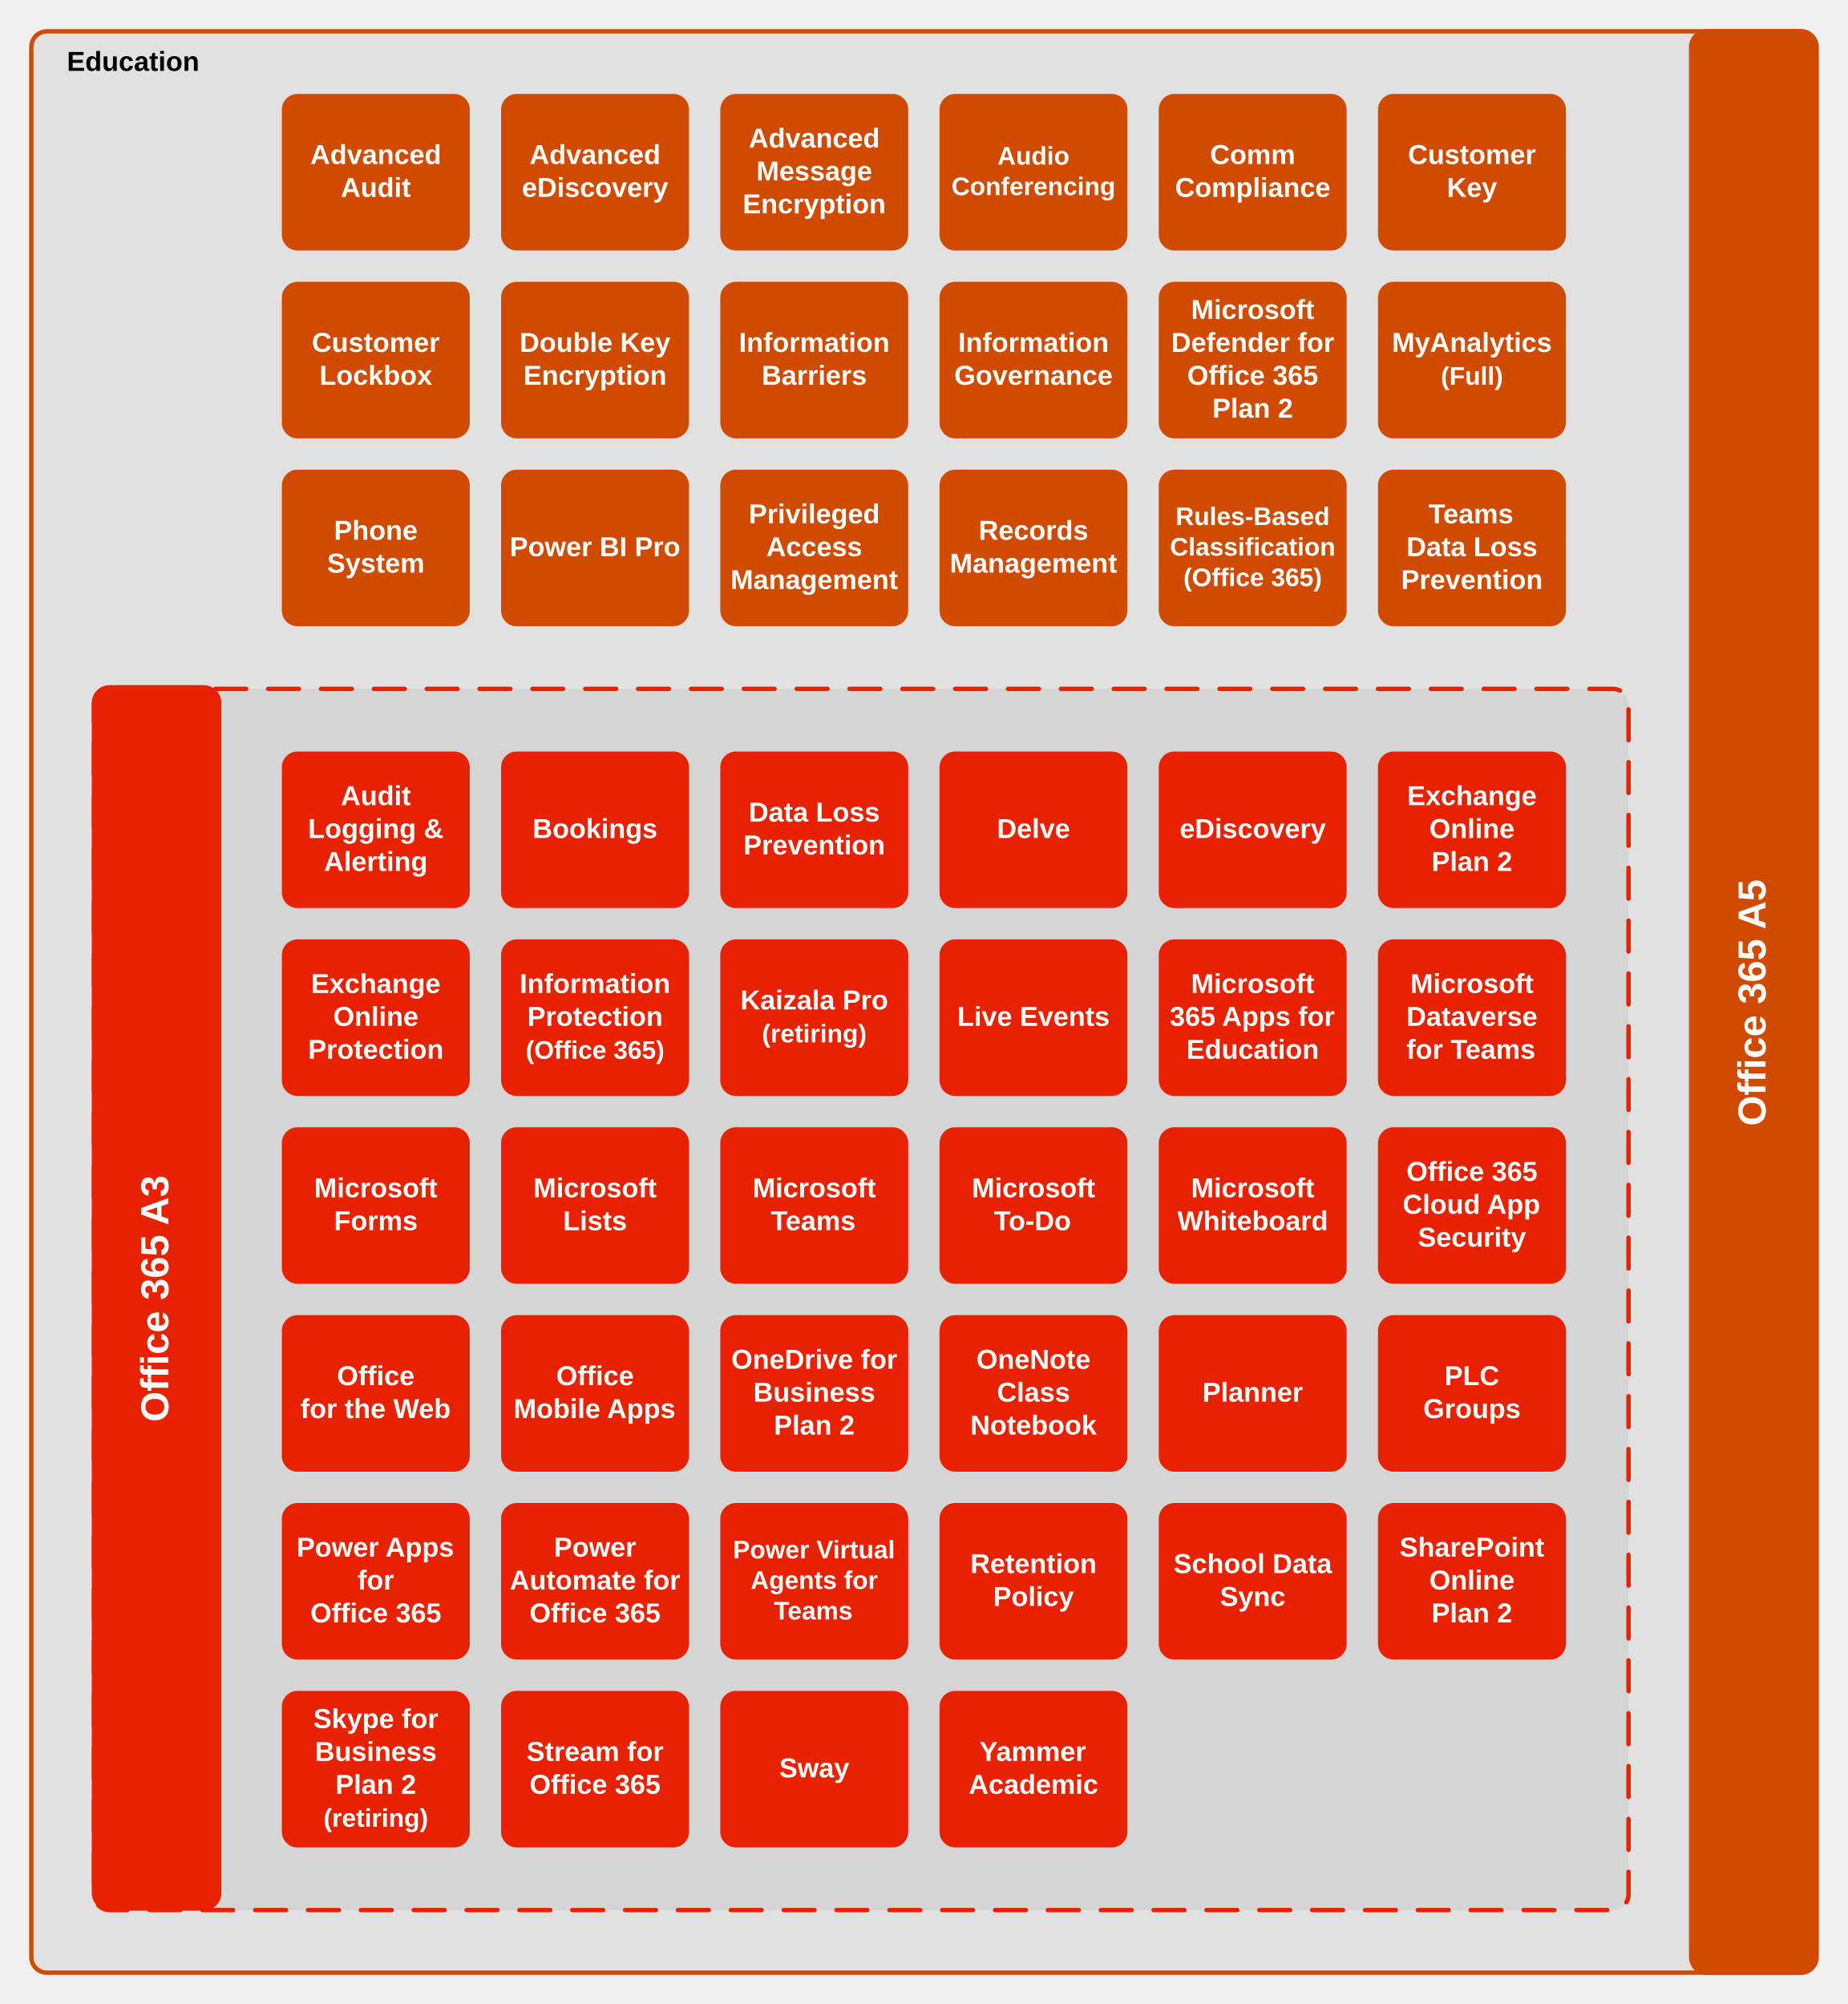
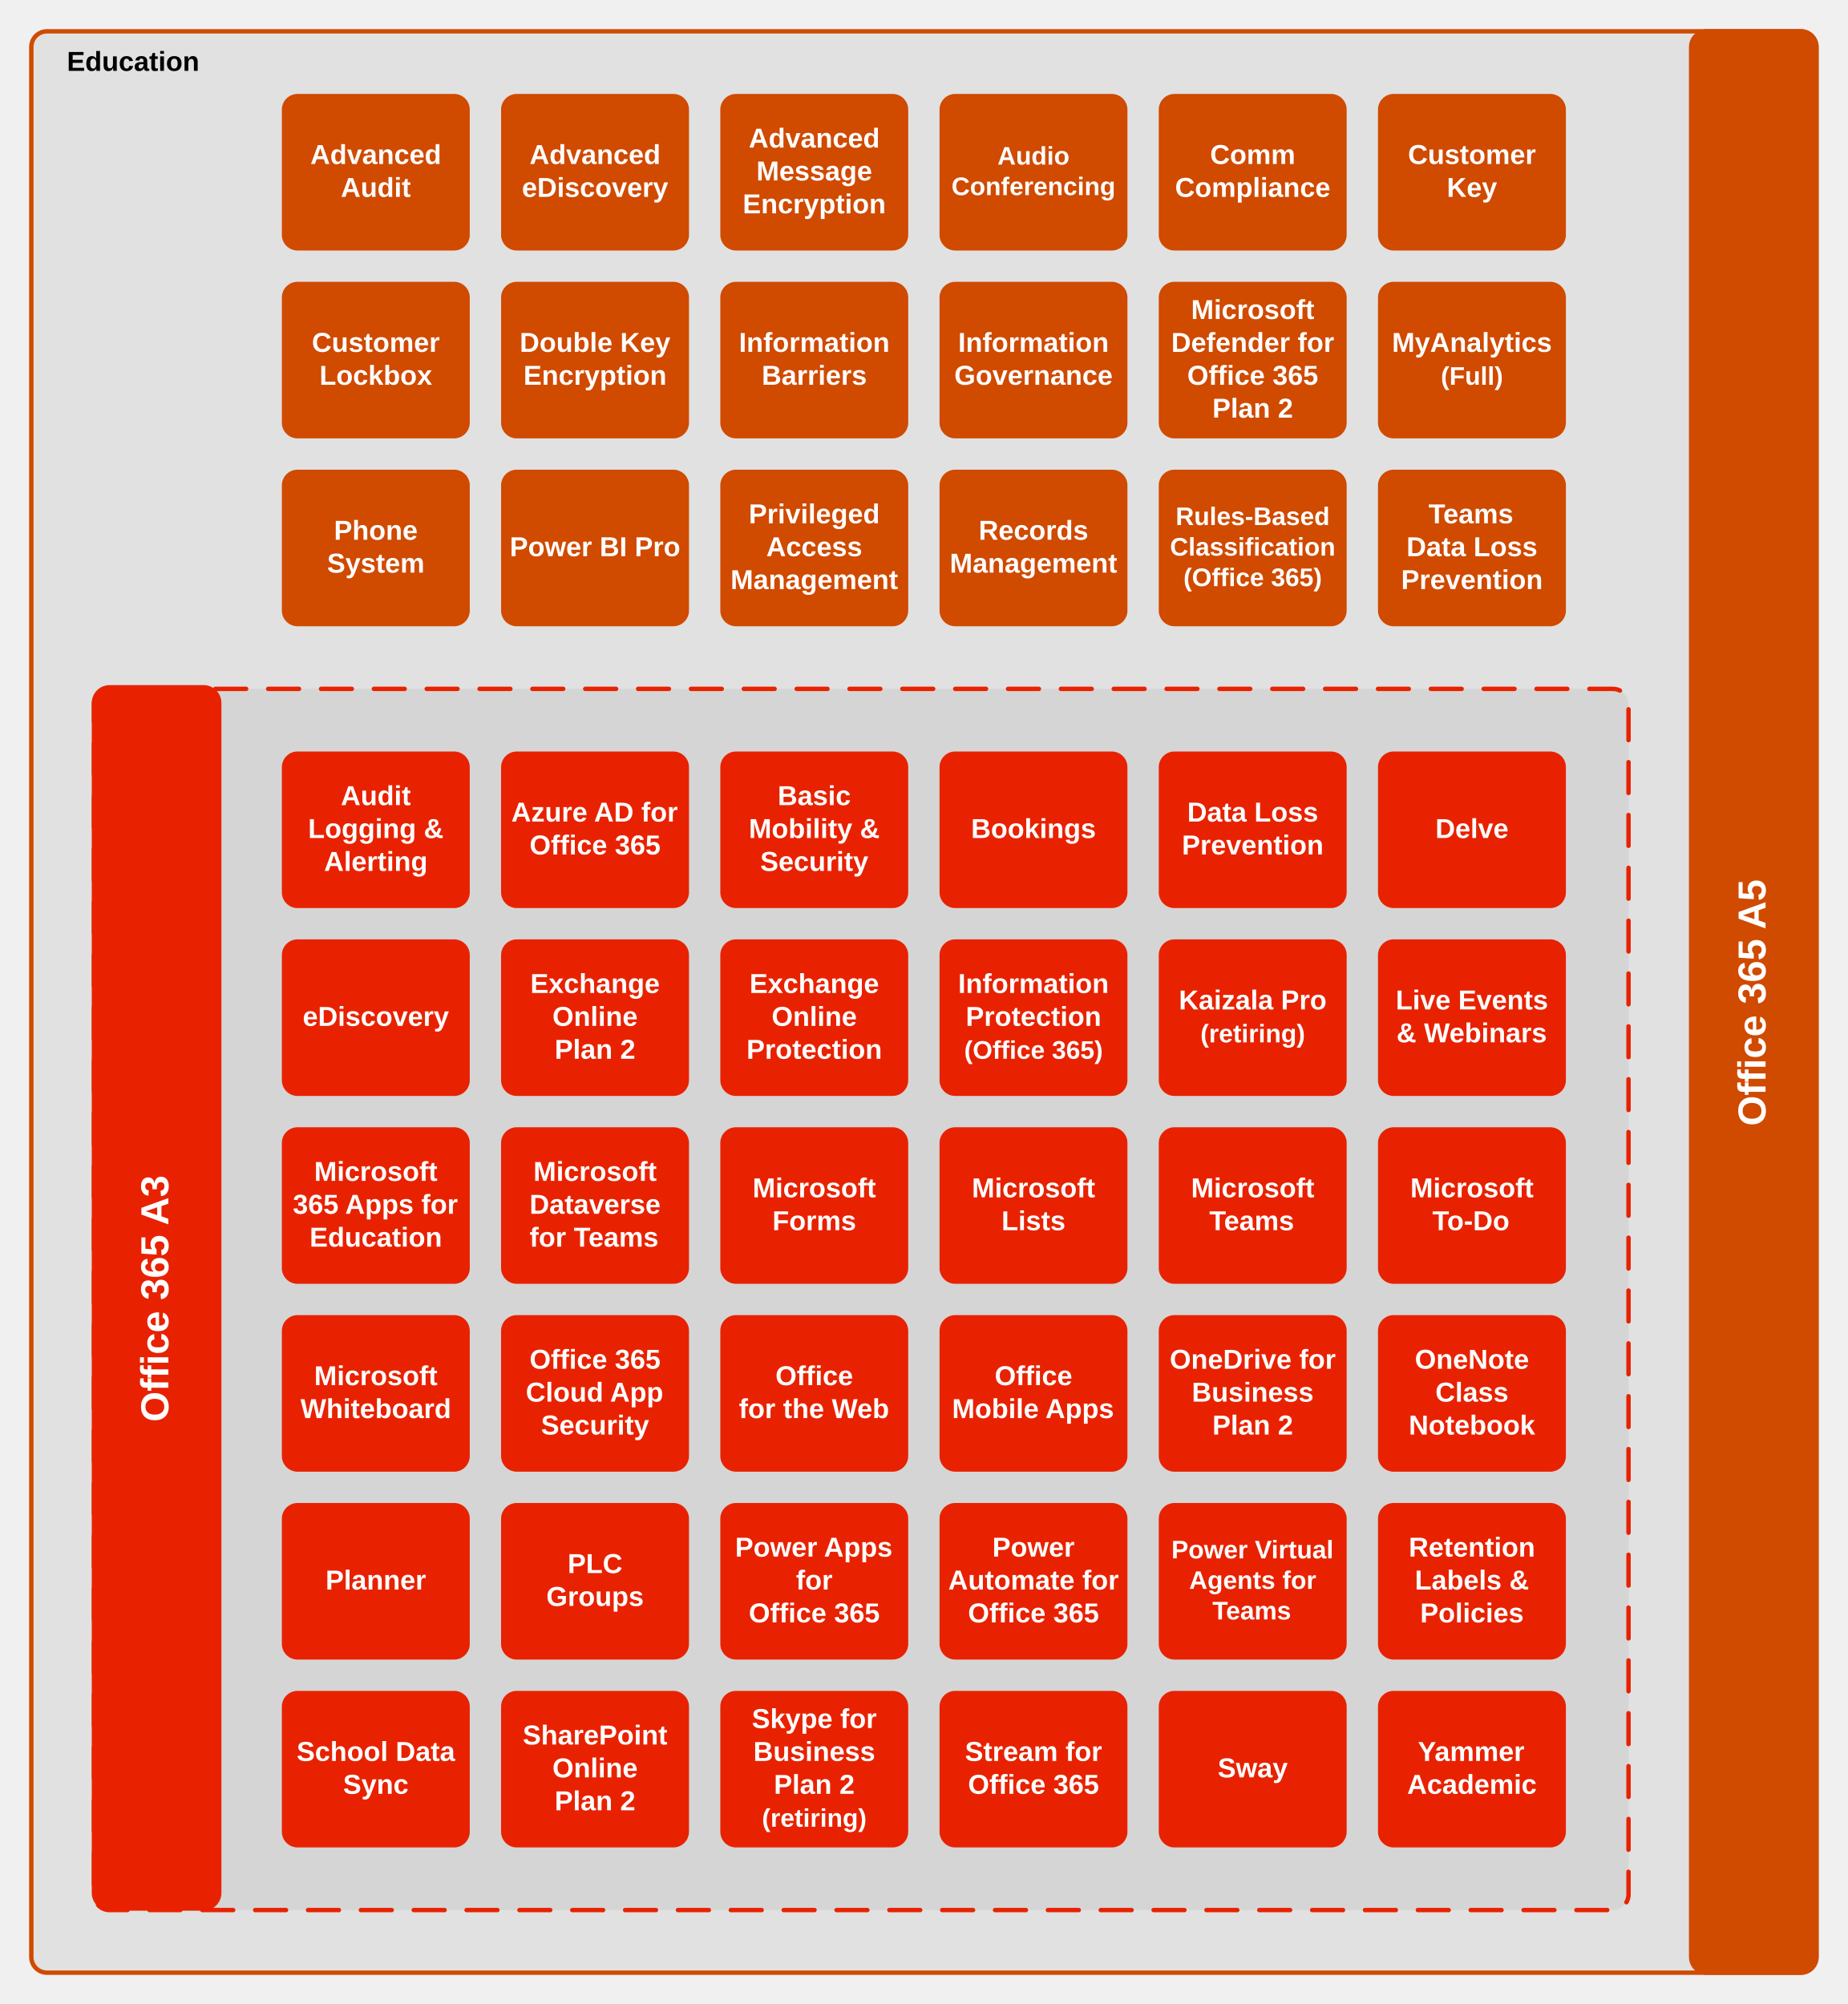
<svg xmlns="http://www.w3.org/2000/svg" width="944px" height="1024px" viewBox="0 0 944 1024" class="a">
  <style>
.b {fill:#a5a5a5;fill-opacity:0.2;stroke:#d04a00;stroke-linecap:round;stroke-linejoin:round;stroke-width:2.25}
.c {fill:#a5a5a5;fill-opacity:0.2;stroke:#e82200;stroke-dasharray:15.75,11.25;stroke-linecap:round;stroke-linejoin:round;stroke-width:2.25}
.d {fill:#d04a00;stroke:#d04a00;stroke-linecap:round;stroke-linejoin:round;stroke-width:2.25}
.e {fill:#ffffff;font-family:Arial;font-size:1.667em;font-weight:bold}
.f {fill:#e82200;stroke:#e82200;stroke-linecap:round;stroke-linejoin:round;stroke-width:2.25}
.g {fill:#d04a00;stroke:none;stroke-linecap:round;stroke-linejoin:round;stroke-width:0.24}
.h {fill:#ffffff;font-family:Arial;font-size:1.167em;font-weight:bold}
.i {font-size:1em}
.j {fill:#ffffff;font-family:Arial;font-size:1.083em;font-weight:bold}
.k {font-size:0.929em}
.l {fill:#e82200;stroke:none;stroke-linecap:round;stroke-linejoin:round;stroke-width:2.25}
.m {fill:none;stroke:none;stroke-linecap:round;stroke-linejoin:round;stroke-width:1}
.n {fill:#000000;font-family:Arial;font-size:1.167em;font-weight:bold}
.a {fill:none;fill-rule:evenodd;font-size:12px;overflow:visible;stroke-linecap:square;stroke-miterlimit:3}
</style>
  <g>
    <g transform="translate(16,-16)">
      <rect x="0" y="32" width="912" height="992" rx="8" ry="8" class="b" />
    </g>
    <g transform="translate(48,-48)">
      <rect x="0" y="400" width="784" height="624" rx="8" ry="8" class="c" />
    </g>
-     <a target="_blank" aria-label="Office 365 Enterprise" href="https://docs.microsoft.com/office365/enterprise/" rel="noopener">
+     <a target="_blank" href="https://docs.microsoft.com/office365/enterprise/" rel="noopener">
      <g transform="translate(-96,1008) rotate(-90)">
        <rect x="0" y="960" width="992" height="64" rx="8" ry="8" class="d" />
        <text x="432.64" y="998" class="e">Office 365 A5</text>
      </g>
    </a>
-     <a target="_blank" aria-label="Office 365 Enterprise" href="https://docs.microsoft.com/office365/enterprise/" rel="noopener">
+     <a target="_blank" href="https://docs.microsoft.com/office365/enterprise/" rel="noopener">
      <g transform="translate(-912,975.2) rotate(-90)">
        <rect x="0" y="960" width="624" height="64" rx="8" ry="8" class="f" />
        <text x="248.64" y="998" class="e">Office 365 A3</text>
      </g>
    </a>
-     <a target="_blank" aria-label="Phone System" href="https://docs.microsoft.com/MicrosoftTeams/what-is-phone-system-in-office-365" rel="noopener">
+     <a target="_blank" href="https://docs.microsoft.com/MicrosoftTeams/what-is-phone-system-in-office-365" rel="noopener">
      <g transform="translate(144,-704)">
        <rect x="0" y="944" width="96" height="80" rx="8" ry="8" class="g" />
        <text x="26.61" y="979.8" class="h">Phone <tspan x="23.1" dy="1.2em" class="i">System</tspan>
        </text>
      </g>
    </a>
-     <a target="_blank" aria-label="Audio Conferencing" href="https://docs.microsoft.com/microsoftteams/audio-conferencing-in-office-365" rel="noopener">
+     <a target="_blank" href="https://docs.microsoft.com/microsoftteams/audio-conferencing-in-office-365" rel="noopener">
      <g transform="translate(480,-896)">
        <rect x="0" y="944" width="96" height="80" rx="8" ry="8" class="g" />
        <text x="29.59" y="980.1" class="j">Audio <tspan x="6.11" dy="1.2em" class="i">Conferencing</tspan>
        </text>
      </g>
    </a>
-     <a target="_blank" aria-label="Power BI Pro" href="https://docs.microsoft.com/power-bi/service-get-started" rel="noopener">
+     <a target="_blank" href="https://docs.microsoft.com/power-bi/service-get-started" rel="noopener">
      <g transform="translate(256,-704)">
        <rect x="0" y="944" width="96" height="80" rx="8" ry="8" class="g" />
        <text x="4.43" y="988.2" class="h">Power BI Pro</text>
      </g>
    </a>
-     <a target="_blank" aria-label="Customer Lockbox" href="https://support.office.com/article/36f9cdd1-e64c-421b-a7e4-4a54d16440a2" rel="noopener">
+     <a target="_blank" href="https://support.office.com/article/36f9cdd1-e64c-421b-a7e4-4a54d16440a2" rel="noopener">
      <g transform="translate(144,-800)">
        <rect x="0" y="944" width="96" height="80" rx="8" ry="8" class="g" />
        <text x="15.33" y="979.8" class="h">Customer <tspan x="19.22" dy="1.2em" class="i">Lockbox</tspan>
        </text>
      </g>
    </a>
-     <a target="_blank" aria-label="Customer Key" href="https://support.office.com/article/f2cd475a-e592-46cf-80a3-1bfb0fa17697" rel="noopener">
+     <a target="_blank" href="https://support.office.com/article/f2cd475a-e592-46cf-80a3-1bfb0fa17697" rel="noopener">
      <g transform="translate(704,-896)">
        <rect x="0" y="944" width="96" height="80" rx="8" ry="8" class="g" />
        <text x="15.33" y="979.8" class="h">Customer <tspan x="35.16" dy="1.2em" class="i">Key</tspan>
        </text>
      </g>
    </a>
-     <a target="_blank" aria-label="Advanced eDiscovery" href="https://docs.microsoft.com/microsoft-365/compliance/manage-legal-investigations" rel="noopener">
+     <a target="_blank" href="https://docs.microsoft.com/microsoft-365/compliance/manage-legal-investigations" rel="noopener">
      <g transform="translate(256,-896)">
        <rect x="0" y="944" width="96" height="80" rx="8" ry="8" class="g" />
        <text x="14.55" y="979.8" class="h">Advanced <tspan x="10.64" dy="1.2em" class="i">eDiscovery</tspan>
        </text>
      </g>
    </a>
-     <a target="_blank" aria-label="Office 365 Privileged Access Management" href="https://docs.microsoft.com/microsoft-365/compliance/privileged-access-management-solution-overview" rel="noopener">
+     <a target="_blank" href="https://docs.microsoft.com/microsoft-365/compliance/privileged-access-management-solution-overview" rel="noopener">
      <g transform="translate(368,-704)">
        <rect x="0" y="944" width="96" height="80" rx="8" ry="8" class="g" />
        <text x="14.54" y="971.4" class="h">Privileged <tspan x="23.48" dy="1.2em" class="i">Access </tspan>
          <tspan x="5.21" dy="1.2em" class="i">Management</tspan>
        </text>
      </g>
    </a>
-     <a target="_blank" aria-label="Teams DLP" href="https://docs.microsoft.com/office365/securitycompliance/data-loss-prevention-policies#policy-evaluation-in-microsoft-teams" rel="noopener">
+     <a target="_blank" href="https://docs.microsoft.com/office365/securitycompliance/data-loss-prevention-policies#policy-evaluation-in-microsoft-teams" rel="noopener">
      <g transform="translate(704,-704)">
        <rect x="0" y="944" width="96" height="80" rx="8" ry="8" class="g" />
        <text x="25.82" y="971.4" class="h">Teams<tspan x="14.55" dy="1.2em" class="i">Data Loss </tspan>
          <tspan x="11.82" dy="1.2em" class="i">Prevention</tspan>
        </text>
      </g>
    </a>
-     <a target="_blank" aria-label="Advanced Message Encryption" href="https://docs.microsoft.com/microsoft-365/compliance/ome-advanced-message-encryption" rel="noopener">
+     <a target="_blank" href="https://docs.microsoft.com/microsoft-365/compliance/ome-advanced-message-encryption" rel="noopener">
      <g transform="translate(368,-896)">
        <rect x="0" y="944" width="96" height="80" rx="8" ry="8" class="g" />
        <text x="14.55" y="971.4" class="h">Advanced <tspan x="18.43" dy="1.2em" class="i">Message </tspan>
          <tspan x="11.44" dy="1.2em" class="i">Encryption</tspan>
        </text>
      </g>
    </a>
-     <a target="_blank" aria-label="Information Barriers" href="https://docs.microsoft.com/microsoft-365/compliance/information-barriers" rel="noopener">
+     <a target="_blank" href="https://docs.microsoft.com/microsoft-365/compliance/information-barriers" rel="noopener">
      <g transform="translate(368,-800)">
        <rect x="0" y="944" width="96" height="80" rx="8" ry="8" class="g" />
        <text x="9.5" y="979.8" class="h">Information <tspan x="21.15" dy="1.2em" class="i">Barriers</tspan>
        </text>
      </g>
    </a>
-     <a target="_blank" aria-label="MyAnalytics (Full)" href="https://docs.microsoft.com/office365/servicedescriptions/mya-service-description" rel="noopener">
+     <a target="_blank" href="https://docs.microsoft.com/office365/servicedescriptions/mya-service-description" rel="noopener">
      <g transform="translate(704,-800)">
        <rect x="0" y="944" width="96" height="80" rx="8" ry="8" class="g" />
        <text x="7.15" y="979.8" class="h">MyAnalytics <tspan x="32.12" dy="1.292em" class="k">(Full)</tspan>
        </text>
      </g>
    </a>
-     <a target="_blank" aria-label="Communication Compliance" href="https://docs.microsoft.com/microsoft-365/compliance/communication-compliance" rel="noopener">
+     <a target="_blank" href="https://docs.microsoft.com/microsoft-365/compliance/communication-compliance" rel="noopener">
      <g transform="translate(592,-896)">
        <rect x="0" y="944" width="96" height="80" rx="8" ry="8" class="g" />
        <text x="26.22" y="979.8" class="h">Comm <tspan x="8.32" dy="1.2em" class="i">Compliance</tspan>
        </text>
      </g>
    </a>
-     <a target="_blank" aria-label="Information Governance" href="https://docs.microsoft.com/microsoft-365/compliance/manage-information-governance" rel="noopener">
+     <a target="_blank" href="https://docs.microsoft.com/microsoft-365/compliance/manage-information-governance" rel="noopener">
      <g transform="translate(480,-800)">
        <rect x="0" y="944" width="96" height="80" rx="8" ry="8" class="g" />
        <text x="9.5" y="979.8" class="h">Information <tspan x="7.54" dy="1.2em" class="i">Governance</tspan>
        </text>
      </g>
    </a>
-     <a target="_blank" aria-label="Records Management" href="https://docs.microsoft.com/microsoft-365/compliance/records-management" rel="noopener">
+     <a target="_blank" href="https://docs.microsoft.com/microsoft-365/compliance/records-management" rel="noopener">
      <g transform="translate(480,-704)">
        <rect x="0" y="944" width="96" height="80" rx="8" ry="8" class="g" />
        <text x="19.99" y="979.8" class="h">Records <tspan x="5.21" dy="1.2em" class="i">Management</tspan>
        </text>
      </g>
    </a>
-     <a target="_blank" aria-label="Advanced Audit" href="https://docs.microsoft.com/microsoft-365/compliance/advanced-audit" rel="noopener">
+     <a target="_blank" href="https://docs.microsoft.com/microsoft-365/compliance/advanced-audit" rel="noopener">
      <g transform="translate(144,-896)">
        <rect x="0" y="944" width="96" height="80" rx="8" ry="8" class="g" />
        <text x="14.55" y="979.8" class="h">Advanced <tspan x="30.12" dy="1.2em" class="i">Audit</tspan>
        </text>
      </g>
    </a>
-     <a target="_blank" aria-label="Double Key Encryption" href="https://docs.microsoft.com/microsoft-365/compliance/double-key-encryption" rel="noopener">
+     <a target="_blank" href="https://docs.microsoft.com/microsoft-365/compliance/double-key-encryption" rel="noopener">
      <g transform="translate(256,-800)">
        <rect x="0" y="944" width="96" height="80" rx="8" ry="8" class="g" />
        <text x="9.49" y="979.8" class="h">Double Key <tspan x="11.44" dy="1.2em" class="i">Encryption</tspan>
        </text>
      </g>
    </a>
-     <a target="_blank" aria-label="Microsoft Defender for Office 365 Plan 2" href="https://docs.microsoft.com/office365/servicedescriptions/office-365-advanced-threat-protection-service-description#feature-availability-across-advanced-threat-protection-atp-plans" rel="noopener">
+     <a target="_blank" href="https://docs.microsoft.com/office365/servicedescriptions/office-365-advanced-threat-protection-service-description#feature-availability-across-advanced-threat-protection-atp-plans" rel="noopener">
      <g transform="translate(592,-800)">
        <rect x="0" y="944" width="96" height="80" rx="8" ry="8" class="g" />
        <text x="16.5" y="963" class="h">Microsoft <tspan x="6.38" dy="1.2em" class="i">Defender for </tspan>
          <tspan x="14.54" dy="1.2em" class="i">Office 365 </tspan>
          <tspan x="27.38" dy="1.2em" class="i">Plan 2</tspan>
        </text>
      </g>
    </a>
-     <a target="_blank" aria-label="Exchange Online" href="https://docs.microsoft.com/office365/servicedescriptions/exchange-online-service-description/exchange-online-service-description#feature-availability-across-exchange-online-standalone-plans" rel="noopener">
-       <g transform="translate(704,-560)">
+     <a target="_blank" href="https://docs.microsoft.com/office365/servicedescriptions/exchange-online-service-description/exchange-online-service-description#feature-availability-across-exchange-online-standalone-plans" rel="noopener">
+       <g transform="translate(256,-464)">
        <rect x="0" y="944" width="96" height="80" rx="8" ry="8" class="l" />
        <text x="14.93" y="971.4" class="h">Exchange <tspan x="26.22" dy="1.2em" class="i">Online </tspan>
          <tspan x="27.38" dy="1.2em" class="i">Plan 2</tspan>
        </text>
      </g>
    </a>
-     <a target="_blank" aria-label="Office 365 Cloud App Security" href="https://docs.microsoft.com/cloud-app-security/editions-cloud-app-security-o365" rel="noopener">
-       <g transform="translate(704,-368)">
+     <a target="_blank" href="https://docs.microsoft.com/cloud-app-security/editions-cloud-app-security-o365" rel="noopener">
+       <g transform="translate(256,-272)">
        <rect x="0" y="944" width="96" height="80" rx="8" ry="8" class="l" />
        <text x="14.54" y="971.4" class="h">Office 365 <tspan x="12.62" dy="1.2em" class="i">Cloud App </tspan>
          <tspan x="20.38" dy="1.2em" class="i">Security</tspan>
        </text>
      </g>
    </a>
-     <a target="_blank" aria-label="Bookings" href="https://products.office.com/business/scheduling-and-booking-app" rel="noopener">
-       <g transform="translate(256,-560)">
+     <a target="_blank" href="https://docs.microsoft.com/microsoft-365/bookings/bookings-overview" rel="noopener">
+       <g transform="translate(480,-560)">
        <rect x="0" y="944" width="96" height="80" rx="8" ry="8" class="l" />
        <text x="16.11" y="988.2" class="h">Bookings</text>
      </g>
    </a>
-     <a target="_blank" aria-label="Live Events" href="https://docs.microsoft.com/stream/live-event-m365" rel="noopener">
-       <g transform="translate(480,-464)">
-         <rect x="0" y="944" width="96" height="80" rx="8" ry="8" class="l" />
-         <text x="9.09" y="988.2" class="h">Live Events</text>
-       </g>
-     </a>
-     <a target="_blank" aria-label="Microsoft 365 Apps for Education" href="https://www.microsoft.com/microsoft-365/business/microsoft-365-apps-for-enterprise-product" rel="noopener">
-       <g transform="translate(592,-464)">
+     <a target="_blank" href="https://docs.microsoft.com/microsoftteams/teams-live-events/what-are-teams-live-events" rel="noopener">
+       <g transform="translate(704,-464)">
+         <rect x="0" y="944" width="96" height="80" rx="8" ry="8" class="l" />
+         <text x="9.09" y="979.8" class="h">Live Events <tspan x="9.49" dy="1.2em" class="i">&amp; Webinars</tspan>
+         </text>
+       </g>
+     </a>
+     <a target="_blank" href="https://www.microsoft.com/microsoft-365/business/microsoft-365-apps-for-enterprise-product" rel="noopener">
+       <g transform="translate(144,-368)">
        <rect x="0" y="944" width="96" height="80" rx="8" ry="8" class="l" />
        <text x="16.5" y="971.4" class="h">Microsoft <tspan x="5.6" dy="1.2em" class="i">365 Apps for </tspan>
          <tspan x="14.17" dy="1.2em" class="i">Education</tspan>
        </text>
      </g>
    </a>
-     <a target="_blank" aria-label="Microsoft Dataverse for Teams" href="https://docs.microsoft.com/powerapps/teams/overview-data-platform" rel="noopener">
-       <g transform="translate(704,-464)">
+     <a target="_blank" href="https://docs.microsoft.com/powerapps/teams/overview-data-platform" rel="noopener">
+       <g transform="translate(256,-368)">
        <rect x="0" y="944" width="96" height="80" rx="8" ry="8" class="l" />
        <text x="16.5" y="971.4" class="h">Microsoft <tspan x="14.53" dy="1.2em" class="i">Dataverse </tspan>
          <tspan x="14.55" dy="1.2em" class="i">for Teams</tspan>
        </text>
      </g>
    </a>
-     <a target="_blank" aria-label="SharePoint Online" href="https://docs.microsoft.com/sharepoint/introduction" rel="noopener">
-       <g transform="translate(704,-176)">
+     <a target="_blank" href="https://docs.microsoft.com/sharepoint/introduction" rel="noopener">
+       <g transform="translate(256,-80)">
        <rect x="0" y="944" width="96" height="80" rx="8" ry="8" class="l" />
        <text x="11.05" y="971.4" class="h">SharePoint <tspan x="26.22" dy="1.2em" class="i">Online </tspan>
          <tspan x="27.38" dy="1.2em" class="i">Plan 2</tspan>
        </text>
      </g>
    </a>
-     <a target="_blank" aria-label="Yammer" href="https://products.office.com/yammer/yammer-overview" rel="noopener">
-       <g transform="translate(480,-80)">
+     <a target="_blank" href="https://products.office.com/yammer/yammer-overview" rel="noopener">
+       <g transform="translate(704,-80)">
        <rect x="0" y="944" width="96" height="80" rx="8" ry="8" class="l" />
        <text x="20.37" y="979.8" class="h">Yammer <tspan x="14.93" dy="1.2em" class="i">Academic</tspan>
        </text>
      </g>
    </a>
-     <a target="_blank" aria-label="Sway" href="https://support.office.com/sway" rel="noopener">
-       <g transform="translate(368,-80)">
+     <a target="_blank" href="https://support.office.com/sway" rel="noopener">
+       <g transform="translate(592,-80)">
        <rect x="0" y="944" width="96" height="80" rx="8" ry="8" class="l" />
        <text x="30.1" y="988.2" class="h">Sway</text>
      </g>
    </a>
-     <a target="_blank" aria-label="Exchange Online Protection" href="https://www.microsoft.com/microsoft-365/exchange/exchange-email-security-spam-protection" rel="noopener">
-       <g transform="translate(144,-464)">
+     <a target="_blank" href="https://www.microsoft.com/microsoft-365/exchange/exchange-email-security-spam-protection" rel="noopener">
+       <g transform="translate(368,-464)">
        <rect x="0" y="944" width="96" height="80" rx="8" ry="8" class="l" />
        <text x="14.93" y="971.4" class="h">Exchange <tspan x="26.22" dy="1.2em" class="i">Online </tspan>
          <tspan x="13.39" dy="1.2em" class="i">Protection</tspan>
        </text>
      </g>
    </a>
-     <a target="_blank" aria-label="Microsoft Teams" href="https://products.office.com/microsoft-teams/" rel="noopener">
-       <g transform="translate(368,-368)">
+     <a target="_blank" href="https://products.office.com/microsoft-teams/" rel="noopener">
+       <g transform="translate(592,-368)">
        <rect x="0" y="944" width="96" height="80" rx="8" ry="8" class="l" />
        <text x="16.5" y="979.8" class="h">Microsoft <tspan x="25.82" dy="1.2em" class="i">Teams</tspan>
        </text>
      </g>
    </a>
-     <a target="_blank" aria-label="OneDrive for Business" href="https://docs.microsoft.com/office365/servicedescriptions/onedrive-for-business-service-description" rel="noopener">
-       <g transform="translate(368,-272)">
+     <a target="_blank" href="https://docs.microsoft.com/office365/servicedescriptions/onedrive-for-business-service-description" rel="noopener">
+       <g transform="translate(592,-272)">
        <rect x="0" y="944" width="96" height="80" rx="8" ry="8" class="l" />
        <text x="5.6" y="971.4" class="h">OneDrive for <tspan x="16.88" dy="1.2em" class="i">Business </tspan>
          <tspan x="27.38" dy="1.2em" class="i">Plan 2</tspan>
        </text>
      </g>
    </a>
-     <a target="_blank" aria-label="Planner" href="https://products.office.com/business/task-management-software" rel="noopener">
-       <g transform="translate(592,-272)">
+     <a target="_blank" href="https://products.office.com/business/task-management-software" rel="noopener">
+       <g transform="translate(144,-176)">
        <rect x="0" y="944" width="96" height="80" rx="8" ry="8" class="l" />
        <text x="22.32" y="988.2" class="h">Planner</text>
      </g>
    </a>
-     <a target="_blank" aria-label="Stream" href="https://docs.microsoft.com/stream/" rel="noopener">
-       <g transform="translate(256,-80)">
+     <a target="_blank" href="https://docs.microsoft.com/stream/" rel="noopener">
+       <g transform="translate(480,-80)">
        <rect x="0" y="944" width="96" height="80" rx="8" ry="8" class="l" />
        <text x="12.99" y="979.8" class="h">Stream for <tspan x="14.54" dy="1.2em" class="i">Office 365</tspan>
        </text>
      </g>
    </a>
-     <a target="_blank" aria-label="Power Apps" href="https://powerapps.microsoft.com/" rel="noopener">
-       <g transform="translate(144,-176)">
+     <a target="_blank" href="https://powerapps.microsoft.com/" rel="noopener">
+       <g transform="translate(368,-176)">
        <rect x="0" y="944" width="96" height="80" rx="8" ry="8" class="l" />
        <text x="7.55" y="971.4" class="h">Power Apps<tspan x="38.67" dy="1.2em" class="i">for </tspan>
          <tspan x="14.54" dy="1.2em" class="i">Office 365</tspan>
        </text>
      </g>
    </a>
-     <a target="_blank" aria-label="Delve" href="https://support.microsoft.com/office/1315665a-c6af-4409-a28d-49f8916878ca" rel="noopener">
-       <g transform="translate(480,-560)">
+     <a target="_blank" href="https://support.microsoft.com/office/1315665a-c6af-4409-a28d-49f8916878ca" rel="noopener">
+       <g transform="translate(704,-560)">
        <rect x="0" y="944" width="96" height="80" rx="8" ry="8" class="l" />
        <text x="29.32" y="988.2" class="h">Delve</text>
      </g>
    </a>
-     <a target="_blank" aria-label="Data Loss Prevention" href="https://docs.microsoft.com/office365/securitycompliance/data-loss-prevention-policies" rel="noopener">
-       <g transform="translate(368,-560)">
+     <a target="_blank" href="https://docs.microsoft.com/office365/securitycompliance/data-loss-prevention-policies" rel="noopener">
+       <g transform="translate(592,-560)">
        <rect x="0" y="944" width="96" height="80" rx="8" ry="8" class="l" />
        <text x="14.55" y="979.8" class="h">Data Loss <tspan x="11.82" dy="1.2em" class="i">Prevention</tspan>
        </text>
      </g>
    </a>
-     <a target="_blank" aria-label="School Data Sync" href="https://sds.microsoft.com/" rel="noopener">
-       <g transform="translate(592,-176)">
+     <a target="_blank" href="https://sds.microsoft.com/" rel="noopener">
+       <g transform="translate(144,-80)">
        <rect x="0" y="944" width="96" height="80" rx="8" ry="8" class="l" />
        <text x="7.55" y="979.8" class="h">School Data <tspan x="31.27" dy="1.2em" class="i">Sync</tspan>
        </text>
      </g>
    </a>
-     <a target="_blank" aria-label="Microsoft Forms" href="https://support.office.com/forms" rel="noopener">
-       <g transform="translate(144,-368)">
+     <a target="_blank" href="https://support.office.com/forms" rel="noopener">
+       <g transform="translate(368,-368)">
        <rect x="0" y="944" width="96" height="80" rx="8" ry="8" class="l" />
        <text x="16.5" y="979.8" class="h">Microsoft <tspan x="26.61" dy="1.2em" class="i">Forms</tspan>
        </text>
      </g>
    </a>
-     <a target="_blank" aria-label="OneNote Class Notebook" href="https://www.onenote.com/classnotebook" rel="noopener">
-       <g transform="translate(480,-272)">
+     <a target="_blank" href="https://www.onenote.com/classnotebook" rel="noopener">
+       <g transform="translate(704,-272)">
        <rect x="0" y="944" width="96" height="80" rx="8" ry="8" class="l" />
        <text x="18.83" y="971.4" class="h">OneNote <tspan x="29.32" dy="1.2em" class="i">Class </tspan>
          <tspan x="15.72" dy="1.2em" class="i">Notebook</tspan>
        </text>
      </g>
    </a>
-     <a target="_blank" aria-label="Professional Learning Community Groups" href="https://www.microsoft.com/en-us/microsoft-365/blog/2016/06/20/professional-learning-community-groups-in-office-365-education/" rel="noopener">
-       <g transform="translate(704,-272)">
+     <a target="_blank" href="https://www.microsoft.com/en-us/microsoft-365/blog/2016/06/20/professional-learning-community-groups-in-office-365-education/" rel="noopener">
+       <g transform="translate(256,-176)">
        <rect x="0" y="944" width="96" height="80" rx="8" ry="8" class="l" />
        <text x="34" y="979.8" class="h">PLC <tspan x="23.11" dy="1.2em" class="i">Groups</tspan>
        </text>
      </g>
    </a>
-     <a target="_blank" aria-label="Power Automate" href="https://powerautomate.microsoft.com/" rel="noopener">
-       <g transform="translate(256,-176)">
+     <a target="_blank" href="https://powerautomate.microsoft.com/" rel="noopener">
+       <g transform="translate(480,-176)">
        <rect x="0" y="944" width="96" height="80" rx="8" ry="8" class="l" />
        <text x="26.99" y="971.4" class="h">Power <tspan x="4.45" dy="1.2em" class="i">Automate for</tspan>
          <tspan x="14.54" dy="1.2em" class="i">Office 365</tspan>
        </text>
      </g>
    </a>
-     <a target="_blank" aria-label="Skype for Business Online" href="https://docs.microsoft.com/office365/servicedescriptions/skype-for-business-online-service-description/skype-for-business-online-service-description" rel="noopener">
-       <g transform="translate(144,-80)">
+     <a target="_blank" href="https://docs.microsoft.com/office365/servicedescriptions/skype-for-business-online-service-description/skype-for-business-online-service-description" rel="noopener">
+       <g transform="translate(368,-80)">
        <rect x="0" y="944" width="96" height="80" rx="8" ry="8" class="l" />
        <text x="16.1" y="963" class="h">Skype for <tspan x="16.88" dy="1.2em" class="i">Business </tspan>
          <tspan x="27.38" dy="1.2em" class="i">Plan 2</tspan>
          <tspan x="21.28" dy="1.292em" class="k">(retiring)</tspan>
        </text>
      </g>
    </a>
-     <a target="_blank" aria-label="Audit Logging" href="https://docs.microsoft.com/office365/securitycompliance/search-the-audit-log-in-security-and-compliance" rel="noopener">
+     <a target="_blank" href="https://docs.microsoft.com/office365/securitycompliance/search-the-audit-log-in-security-and-compliance" rel="noopener">
      <g transform="translate(144,-560)">
        <rect x="0" y="944" width="96" height="80" rx="8" ry="8" class="l" />
        <text x="30.12" y="971.4" class="h">Audit <tspan x="13.4" dy="1.2em" class="i">Logging &amp; </tspan>
          <tspan x="21.56" dy="1.2em" class="i">Alerting</tspan>
        </text>
      </g>
    </a>
-     <a target="_blank" aria-label="Microsoft Whiteboard" href="https://support.microsoft.com/office/d236aef8-fcdf-4b5e-b5d7-7f157461e920" rel="noopener">
-       <g transform="translate(592,-368)">
+     <a target="_blank" href="https://support.microsoft.com/office/d236aef8-fcdf-4b5e-b5d7-7f157461e920" rel="noopener">
+       <g transform="translate(144,-272)">
        <rect x="0" y="944" width="96" height="80" rx="8" ry="8" class="l" />
        <text x="16.5" y="979.8" class="h">Microsoft <tspan x="9.5" dy="1.2em" class="i">Whiteboard</tspan>
        </text>
      </g>
    </a>
-     <a target="_blank" aria-label="Microsoft To-Do" href="https://www.microsoft.com/microsoft-365/microsoft-to-do-list-app" rel="noopener">
+     <a target="_blank" href="https://www.microsoft.com/microsoft-365/microsoft-to-do-list-app" rel="noopener">
+       <g transform="translate(704,-368)">
+         <rect x="0" y="944" width="96" height="80" rx="8" ry="8" class="l" />
+         <text x="16.5" y="979.8" class="h">Microsoft <tspan x="27.79" dy="1.2em" class="i">To</tspan>-Do</text>
+       </g>
+     </a>
+     <a target="_blank" href="https://products.office.com/mobile/office" rel="noopener">
+       <g transform="translate(480,-272)">
+         <rect x="0" y="944" width="96" height="80" rx="8" ry="8" class="l" />
+         <text x="28.16" y="979.8" class="h">Office <tspan x="6.39" dy="1.2em" class="i">Mobile Apps</tspan>
+         </text>
+       </g>
+     </a>
+     <a target="_blank" href="https://docs.microsoft.com/office365/servicedescriptions/office-online-service-description/office-online-service-description" rel="noopener">
+       <g transform="translate(368,-272)">
+         <rect x="0" y="944" width="96" height="80" rx="8" ry="8" class="l" />
+         <text x="28.16" y="979.8" class="h">Office <tspan x="9.5" dy="1.2em" class="i">for the Web</tspan>
+         </text>
+       </g>
+     </a>
+     <a target="_blank" href="https://docs.microsoft.com/microsoft-365/compliance/retention" rel="noopener">
+       <g transform="translate(704,-176)">
+         <rect x="0" y="944" width="96" height="80" rx="8" ry="8" class="l" />
+         <text x="15.72" y="971.4" class="h">Retention <tspan x="18.82" dy="1.2em" class="i">Labels &amp; </tspan>
+           <tspan x="21.54" dy="1.2em" class="i">Policies</tspan>
+         </text>
+       </g>
+     </a>
+     <a target="_blank" href="https://docs.microsoft.com/office365/securitycompliance/ediscovery-cases" rel="noopener">
+       <g transform="translate(144,-464)">
+         <rect x="0" y="944" width="96" height="80" rx="8" ry="8" class="l" />
+         <text x="10.64" y="988.2" class="h">eDiscovery</text>
+       </g>
+     </a>
+     <a target="_blank" href="https://www.microsoft.com/microsoft-365/microsoft-lists" rel="noopener">
      <g transform="translate(480,-368)">
        <rect x="0" y="944" width="96" height="80" rx="8" ry="8" class="l" />
-         <text x="16.5" y="979.8" class="h">Microsoft <tspan x="27.79" dy="1.2em" class="i">To</tspan>-Do</text>
-       </g>
-     </a>
-     <a target="_blank" aria-label="Office Mobile" href="https://products.office.com/mobile/office" rel="noopener">
-       <g transform="translate(256,-272)">
-         <rect x="0" y="944" width="96" height="80" rx="8" ry="8" class="l" />
-         <text x="28.16" y="979.8" class="h">Office <tspan x="6.39" dy="1.2em" class="i">Mobile Apps</tspan>
-         </text>
-       </g>
-     </a>
-     <a target="_blank" aria-label="Office Online" href="https://docs.microsoft.com/office365/servicedescriptions/office-online-service-description/office-online-service-description" rel="noopener">
-       <g transform="translate(144,-272)">
-         <rect x="0" y="944" width="96" height="80" rx="8" ry="8" class="l" />
-         <text x="28.16" y="979.8" class="h">Office <tspan x="9.5" dy="1.2em" class="i">for the Web</tspan>
-         </text>
-       </g>
-     </a>
-     <a target="_blank" aria-label="Retention Policy" href="https://docs.microsoft.com/office365/securitycompliance/retention-policies" rel="noopener">
-       <g transform="translate(480,-176)">
-         <rect x="0" y="944" width="96" height="80" rx="8" ry="8" class="l" />
-         <text x="15.72" y="979.8" class="h">Retention <tspan x="27.38" dy="1.2em" class="i">Policy</tspan>
-         </text>
-       </g>
-     </a>
-     <a target="_blank" aria-label="eDiscovery" href="https://docs.microsoft.com/office365/securitycompliance/ediscovery-cases" rel="noopener">
-       <g transform="translate(592,-560)">
-         <rect x="0" y="944" width="96" height="80" rx="8" ry="8" class="l" />
-         <text x="10.64" y="988.2" class="h">eDiscovery</text>
-       </g>
-     </a>
-     <a target="_blank" aria-label="Microsoft Lists" href="https://www.microsoft.com/microsoft-365/microsoft-lists" rel="noopener">
-       <g transform="translate(256,-368)">
-         <rect x="0" y="944" width="96" height="80" rx="8" ry="8" class="l" />
        <text x="16.5" y="979.8" class="h">Microsoft <tspan x="31.66" dy="1.2em" class="i">Lists</tspan>
        </text>
      </g>
    </a>
-     <a target="_blank" aria-label="Power Virtual Agents for Teams" href="https://docs.microsoft.com/power-virtual-agents/teams/fundamentals-what-is-power-virtual-agents-teams" rel="noopener">
-       <g transform="translate(368,-176)">
+     <a target="_blank" href="https://docs.microsoft.com/power-virtual-agents/teams/fundamentals-what-is-power-virtual-agents-teams" rel="noopener">
+       <g transform="translate(592,-176)">
        <rect x="0" y="944" width="96" height="80" rx="8" ry="8" class="l" />
        <text x="6.46" y="972.3" class="j">Power Virtual <tspan x="15.5" dy="1.2em" class="i">Agents for </tspan>
          <tspan x="27.4" dy="1.2em" class="i">Teams</tspan>
        </text>
      </g>
    </a>
-     <a target="_blank" aria-label="Kaizala Pro" href="https://products.office.com/en/business/microsoft-kaizala" rel="noopener">
-       <g transform="translate(368,-464)">
+     <a target="_blank" href="https://products.office.com/en/business/microsoft-kaizala" rel="noopener">
+       <g transform="translate(592,-464)">
        <rect x="0" y="944" width="96" height="80" rx="8" ry="8" class="l" />
        <text x="10.26" y="979.8" class="h">Kaizala Pro <tspan x="21.28" dy="1.292em" class="k">(retiring)</tspan>
        </text>
      </g>
    </a>
-     <a target="_blank" aria-label="Rules-Based Classification for Office 365" href="https://docs.microsoft.com/microsoft-365/compliance/apply-sensitivity-label-automatically" rel="noopener">
+     <a target="_blank" href="https://docs.microsoft.com/microsoft-365/compliance/apply-sensitivity-label-automatically" rel="noopener">
      <g transform="translate(592,-704)">
        <rect x="0" y="944" width="96" height="80" rx="8" ry="8" class="g" />
        <text x="8.63" y="972.3" class="j">Rules-Based <tspan x="5.74" dy="1.2em" class="i">Classification</tspan>
          <tspan x="12.6" dy="1.2em" class="i">(Office 365)</tspan>
        </text>
      </g>
    </a>
-     <a target="_blank" aria-label="Information Protection for Microsoft 365" href="https://docs.microsoft.com/microsoft-365/compliance/sensitivity-labels" rel="noopener">
-       <g transform="translate(256,-464)">
+     <a target="_blank" href="https://docs.microsoft.com/microsoft-365/compliance/sensitivity-labels" rel="noopener">
+       <g transform="translate(480,-464)">
        <rect x="0" y="944" width="96" height="80" rx="8" ry="8" class="l" />
        <text x="9.5" y="971.4" class="h">Information <tspan x="13.39" dy="1.2em" class="i">Protection</tspan>
          <tspan x="12.6" dy="1.292em" class="k">(Office 365)</tspan>
        </text>
      </g>
    </a>
    <g transform="translate(16,-976)">
      <rect x="0" y="992" width="848" height="32" rx="8" ry="8" class="m" />
      <text x="18.17" y="1012.2" class="n">Education</text>
    </g>
+     <a target="_blank" href="https://docs.microsoft.com/microsoft-365/admin/basic-mobility-security/capabilities" rel="noopener">
+       <g transform="translate(368,-560)">
+         <rect x="0" y="944" width="96" height="80" rx="8" ry="8" class="l" />
+         <text x="29.32" y="971.4" class="h">Basic <tspan x="14.56" dy="1.2em" class="i">Mobility &amp; </tspan>
+           <tspan x="20.38" dy="1.2em" class="i">Security</tspan>
+         </text>
+       </g>
+     </a>
+     <a target="_blank" href="https://azure.microsoft.com/pricing/details/active-directory/" rel="noopener">
+       <g transform="translate(256,-560)">
+         <rect x="0" y="944" width="96" height="80" rx="8" ry="8" class="l" />
+         <text x="5.22" y="979.8" class="h">Azure AD for <tspan x="14.54" dy="1.2em" class="i">Office 365</tspan>
+         </text>
+       </g>
+     </a>
  </g>
</svg>
